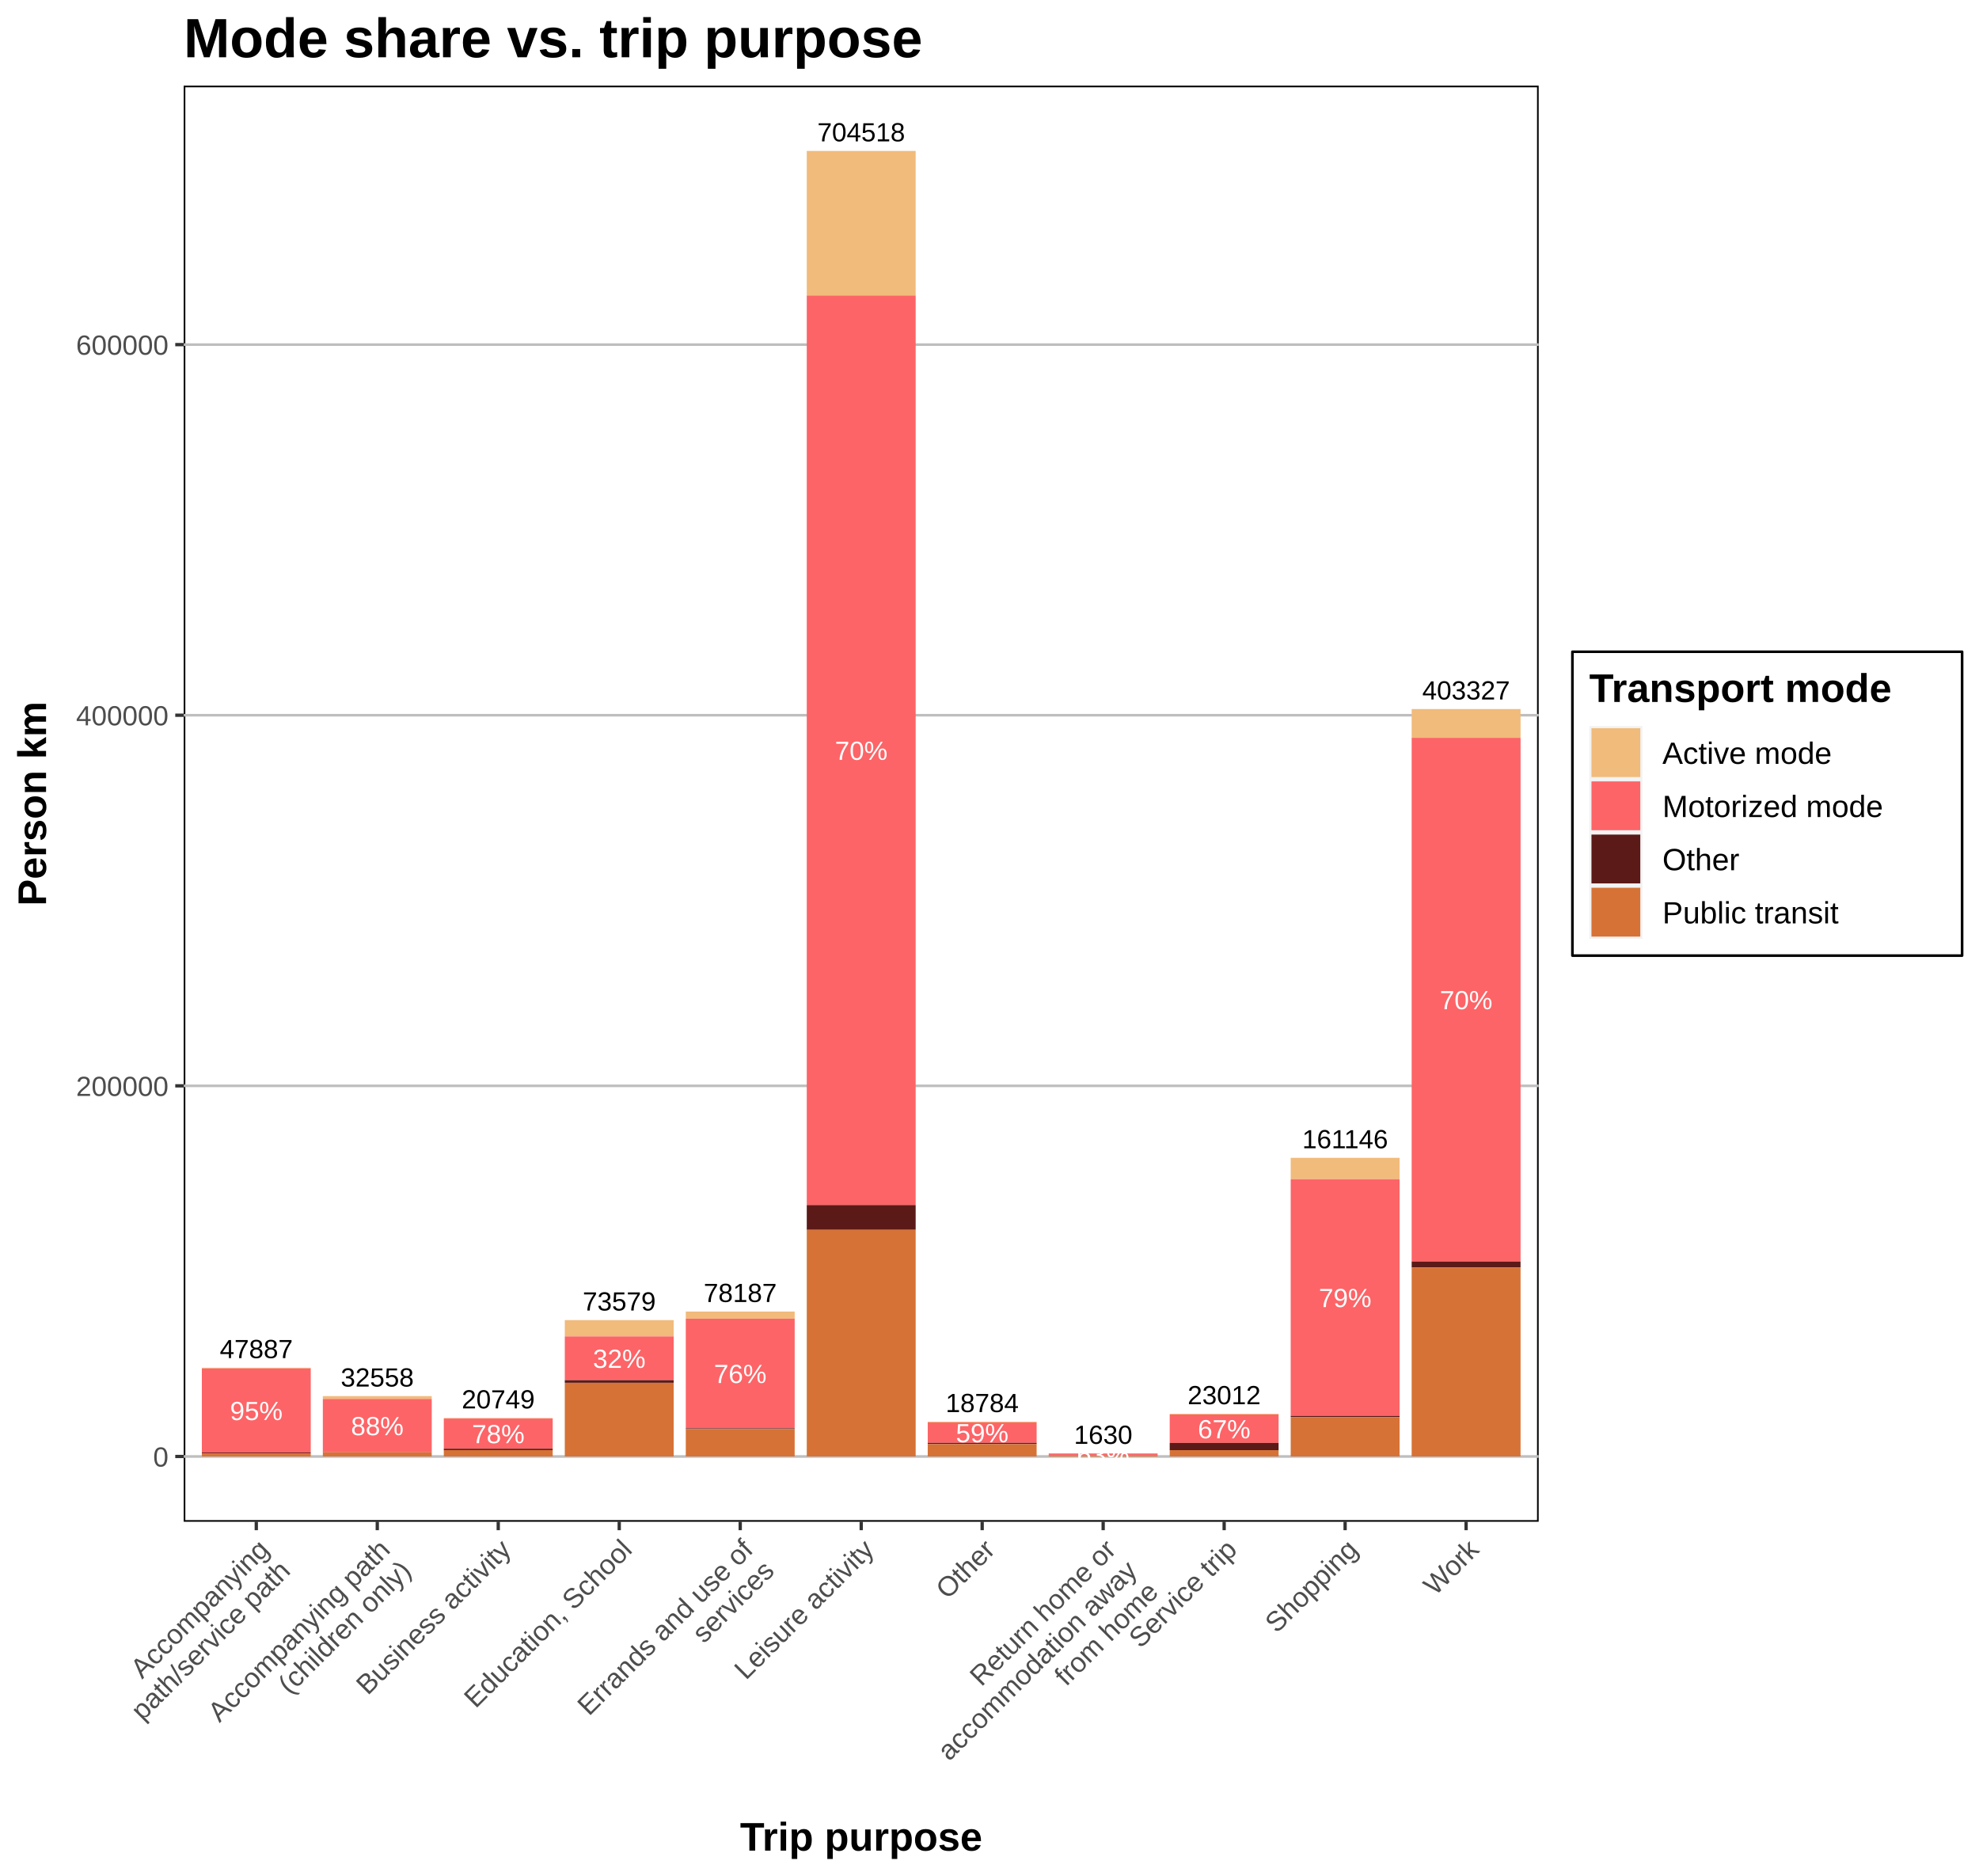
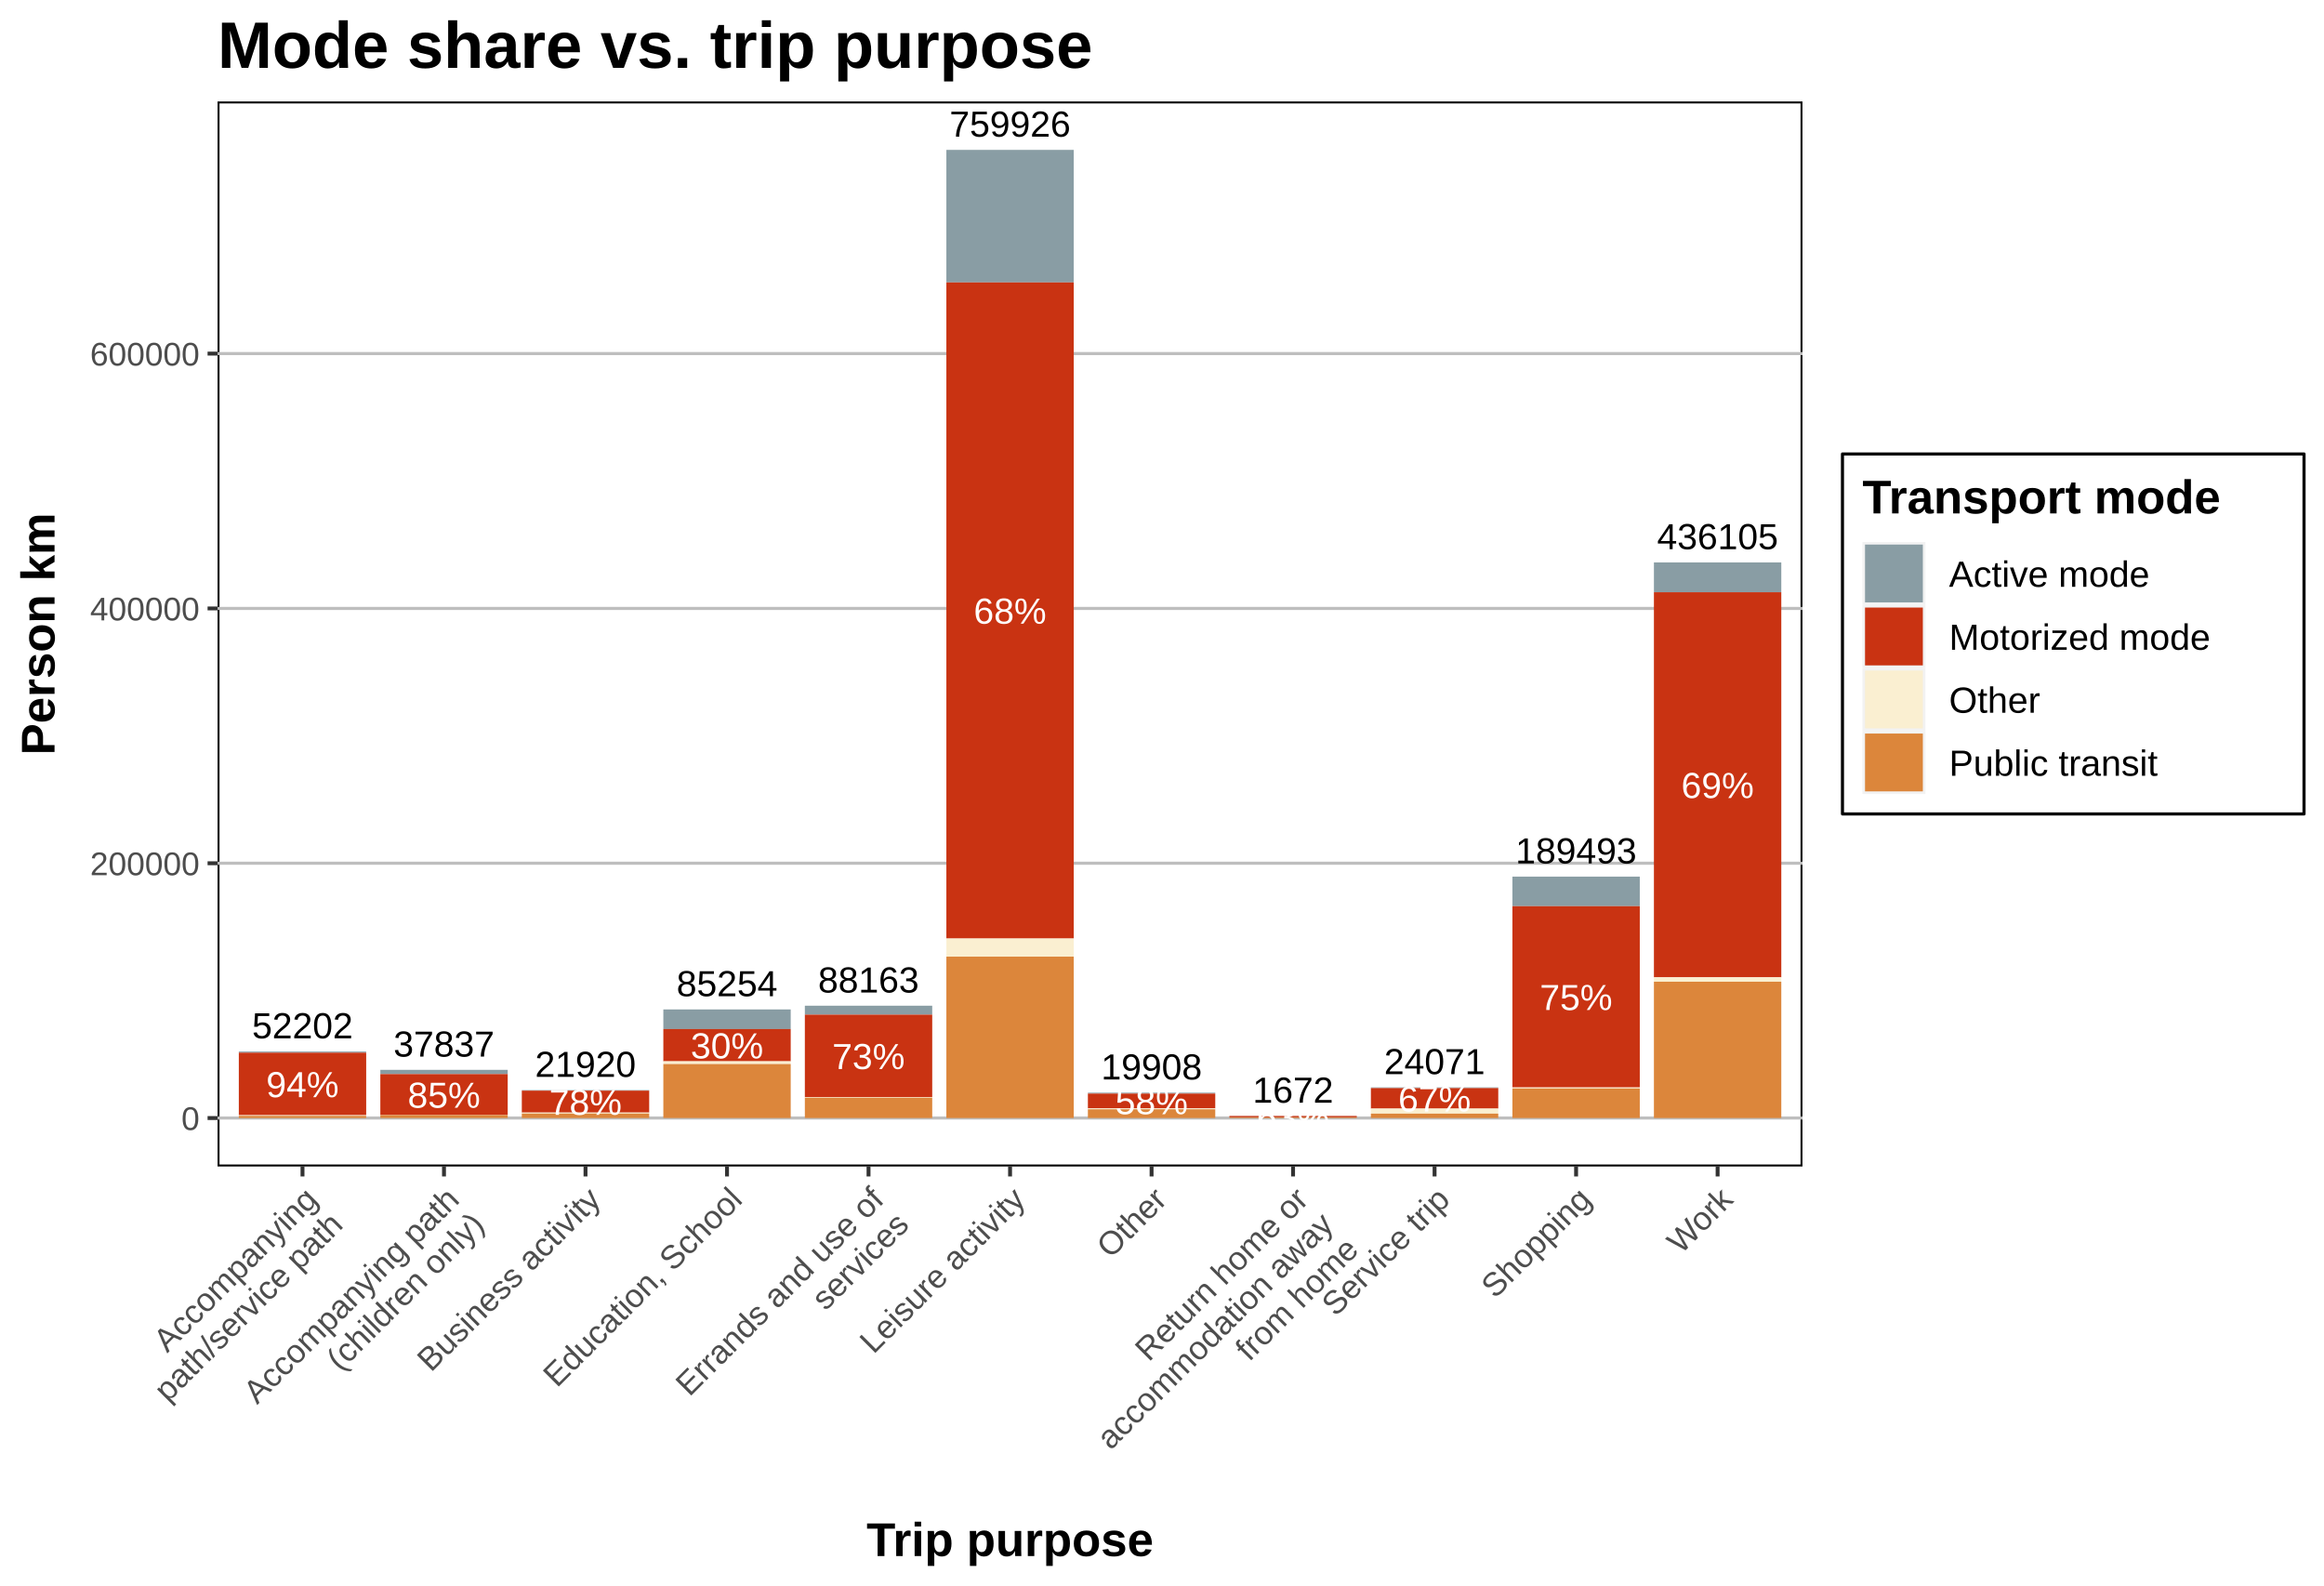
- <svg xmlns="http://www.w3.org/2000/svg" class="svglite" width="642.98pt" height="609.49pt" viewBox="0 0 642.98 609.49">
+ <svg xmlns="http://www.w3.org/2000/svg" class="svglite" width="637.50pt" height="435.00pt" viewBox="0 0 637.50 435.00">
  <defs>
    <style type="text/css">
    .svglite line, .svglite polyline, .svglite polygon, .svglite path, .svglite rect, .svglite circle {
      fill: none;
      stroke: #000000;
      stroke-linecap: round;
      stroke-linejoin: round;
      stroke-miterlimit: 10.00;
    }
    .svglite text {
      white-space: pre;
    }
  </style>
  </defs>
  <rect width="100%" height="100%" style="stroke: none; fill: #FFFFFF;" />
  <defs>
-     <clipPath id="cpMC4wMHw2NDIuOTh8MC4wMHw2MDkuNDk=">
-       <rect x="0.00" y="0.00" width="642.98" height="609.49" />
+     <clipPath id="cpMC4wMHw2MzcuNTB8MC4wMHw0MzUuMDA=">
+       <rect x="0.00" y="0.00" width="637.50" height="435.00" />
    </clipPath>
  </defs>
-   <g clip-path="url(#cpMC4wMHw2NDIuOTh8MC4wMHw2MDkuNDk=)">
-     <rect x="0.00" y="0.00" width="642.98" height="609.49" style="stroke-width: 1.07; stroke: #FFFFFF; fill: #FFFFFF;" />
+   <g clip-path="url(#cpMC4wMHw2MzcuNTB8MC4wMHw0MzUuMDA=)">
+     <rect x="0.00" y="0" width="637.50" height="435.00" style="stroke-width: 1.07; stroke: #FFFFFF; fill: #FFFFFF;" />
  </g>
  <defs>
-     <clipPath id="cpNTkuNjh8NDk5LjkzfDI3LjgzfDQ5NC40NA==">
-       <rect x="59.68" y="27.83" width="440.24" height="466.61" />
+     <clipPath id="cpNTkuNjh8NDk0LjQ1fDI3LjgzfDMxOS45NQ==">
+       <rect x="59.68" y="27.83" width="434.76" height="292.12" />
    </clipPath>
  </defs>
-   <g clip-path="url(#cpNTkuNjh8NDk5LjkzfDI3LjgzfDQ5NC40NA==)">
-     <rect x="59.68" y="27.83" width="440.24" height="466.61" style="stroke-width: 1.07; fill: #FFFFFF;" />
-     <polyline points="59.68,473.23 499.93,473.23 " style="stroke-width: 0.85; stroke: #BEBEBE; stroke-linecap: butt;" />
-     <polyline points="59.68,352.81 499.93,352.81 " style="stroke-width: 0.85; stroke: #BEBEBE; stroke-linecap: butt;" />
-     <polyline points="59.68,232.39 499.93,232.39 " style="stroke-width: 0.85; stroke: #BEBEBE; stroke-linecap: butt;" />
-     <polyline points="59.68,111.97 499.93,111.97 " style="stroke-width: 0.85; stroke: #BEBEBE; stroke-linecap: butt;" />
-     <rect x="104.89" y="453.62" width="35.38" height="0.92" style="stroke-width: 1.07; stroke: none; stroke-linecap: butt; stroke-linejoin: miter; fill: #F1BB7B;" />
-     <rect x="104.89" y="454.54" width="35.38" height="17.34" style="stroke-width: 1.07; stroke: none; stroke-linecap: butt; stroke-linejoin: miter; fill: #FD6467;" />
-     <rect x="104.89" y="471.89" width="35.38" height="0.024" style="stroke-width: 1.07; stroke: none; stroke-linecap: butt; stroke-linejoin: miter; fill: #5B1A18;" />
-     <rect x="104.89" y="471.91" width="35.38" height="1.32" style="stroke-width: 1.07; stroke: none; stroke-linecap: butt; stroke-linejoin: miter; fill: #D67236;" />
-     <rect x="65.58" y="444.39" width="35.38" height="0.25" style="stroke-width: 1.07; stroke: none; stroke-linecap: butt; stroke-linejoin: miter; fill: #F1BB7B;" />
-     <rect x="65.58" y="444.64" width="35.38" height="27.32" style="stroke-width: 1.07; stroke: none; stroke-linecap: butt; stroke-linejoin: miter; fill: #FD6467;" />
-     <rect x="65.58" y="471.96" width="35.38" height="0.30" style="stroke-width: 1.07; stroke: none; stroke-linecap: butt; stroke-linejoin: miter; fill: #5B1A18;" />
-     <rect x="65.58" y="472.26" width="35.38" height="0.97" style="stroke-width: 1.07; stroke: none; stroke-linecap: butt; stroke-linejoin: miter; fill: #D67236;" />
-     <rect x="144.19" y="460.73" width="35.38" height="0.17" style="stroke-width: 1.07; stroke: none; stroke-linecap: butt; stroke-linejoin: miter; fill: #F1BB7B;" />
-     <rect x="144.19" y="460.91" width="35.38" height="9.80" style="stroke-width: 1.07; stroke: none; stroke-linecap: butt; stroke-linejoin: miter; fill: #FD6467;" />
-     <rect x="144.19" y="470.71" width="35.38" height="0.46" style="stroke-width: 1.07; stroke: none; stroke-linecap: butt; stroke-linejoin: miter; fill: #5B1A18;" />
-     <rect x="144.19" y="471.17" width="35.38" height="2.06" style="stroke-width: 1.07; stroke: none; stroke-linecap: butt; stroke-linejoin: miter; fill: #D67236;" />
-     <rect x="183.50" y="428.93" width="35.38" height="5.31" style="stroke-width: 1.07; stroke: none; stroke-linecap: butt; stroke-linejoin: miter; fill: #F1BB7B;" />
-     <rect x="183.50" y="434.23" width="35.38" height="14.21" style="stroke-width: 1.07; stroke: none; stroke-linecap: butt; stroke-linejoin: miter; fill: #FD6467;" />
-     <rect x="183.50" y="448.44" width="35.38" height="0.85" style="stroke-width: 1.07; stroke: none; stroke-linecap: butt; stroke-linejoin: miter; fill: #5B1A18;" />
-     <rect x="183.50" y="449.30" width="35.38" height="23.93" style="stroke-width: 1.07; stroke: none; stroke-linecap: butt; stroke-linejoin: miter; fill: #D67236;" />
-     <rect x="222.81" y="426.15" width="35.38" height="2.31" style="stroke-width: 1.07; stroke: none; stroke-linecap: butt; stroke-linejoin: miter; fill: #F1BB7B;" />
-     <rect x="222.81" y="428.46" width="35.38" height="35.60" style="stroke-width: 1.07; stroke: none; stroke-linecap: butt; stroke-linejoin: miter; fill: #FD6467;" />
-     <rect x="222.81" y="464.07" width="35.38" height="0.24" style="stroke-width: 1.07; stroke: none; stroke-linecap: butt; stroke-linejoin: miter; fill: #5B1A18;" />
-     <rect x="222.81" y="464.30" width="35.38" height="8.93" style="stroke-width: 1.07; stroke: none; stroke-linecap: butt; stroke-linejoin: miter; fill: #D67236;" />
-     <rect x="262.12" y="49.04" width="35.38" height="46.99" style="stroke-width: 1.07; stroke: none; stroke-linecap: butt; stroke-linejoin: miter; fill: #F1BB7B;" />
-     <rect x="262.12" y="96.02" width="35.38" height="295.52" style="stroke-width: 1.07; stroke: none; stroke-linecap: butt; stroke-linejoin: miter; fill: #FD6467;" />
-     <rect x="262.12" y="391.54" width="35.38" height="8.06" style="stroke-width: 1.07; stroke: none; stroke-linecap: butt; stroke-linejoin: miter; fill: #5B1A18;" />
-     <rect x="262.12" y="399.60" width="35.38" height="73.63" style="stroke-width: 1.07; stroke: none; stroke-linecap: butt; stroke-linejoin: miter; fill: #D67236;" />
-     <rect x="301.42" y="461.92" width="35.38" height="0.27" style="stroke-width: 1.07; stroke: none; stroke-linecap: butt; stroke-linejoin: miter; fill: #F1BB7B;" />
-     <rect x="301.42" y="462.19" width="35.38" height="6.62" style="stroke-width: 1.07; stroke: none; stroke-linecap: butt; stroke-linejoin: miter; fill: #FD6467;" />
-     <rect x="301.42" y="468.81" width="35.38" height="0.40" style="stroke-width: 1.07; stroke: none; stroke-linecap: butt; stroke-linejoin: miter; fill: #5B1A18;" />
-     <rect x="301.42" y="469.21" width="35.38" height="4.02" style="stroke-width: 1.07; stroke: none; stroke-linecap: butt; stroke-linejoin: miter; fill: #D67236;" />
-     <rect x="340.73" y="472.25" width="35.38" height="0.018" style="stroke-width: 1.07; stroke: none; stroke-linecap: butt; stroke-linejoin: miter; fill: #F1BB7B;" />
-     <rect x="340.73" y="472.26" width="35.38" height="0.62" style="stroke-width: 1.07; stroke: none; stroke-linecap: butt; stroke-linejoin: miter; fill: #FD6467;" />
-     <rect x="340.73" y="472.88" width="35.38" height="0.35" style="stroke-width: 1.07; stroke: none; stroke-linecap: butt; stroke-linejoin: miter; fill: #D67236;" />
-     <rect x="380.04" y="459.37" width="35.38" height="0.23" style="stroke-width: 1.07; stroke: none; stroke-linecap: butt; stroke-linejoin: miter; fill: #F1BB7B;" />
-     <rect x="380.04" y="459.60" width="35.38" height="9.23" style="stroke-width: 1.07; stroke: none; stroke-linecap: butt; stroke-linejoin: miter; fill: #FD6467;" />
-     <rect x="380.04" y="468.83" width="35.38" height="2.35" style="stroke-width: 1.07; stroke: none; stroke-linecap: butt; stroke-linejoin: miter; fill: #5B1A18;" />
-     <rect x="380.04" y="471.18" width="35.38" height="2.05" style="stroke-width: 1.07; stroke: none; stroke-linecap: butt; stroke-linejoin: miter; fill: #D67236;" />
-     <rect x="419.35" y="376.20" width="35.38" height="6.94" style="stroke-width: 1.07; stroke: none; stroke-linecap: butt; stroke-linejoin: miter; fill: #F1BB7B;" />
-     <rect x="419.35" y="383.14" width="35.38" height="76.89" style="stroke-width: 1.07; stroke: none; stroke-linecap: butt; stroke-linejoin: miter; fill: #FD6467;" />
-     <rect x="419.35" y="460.03" width="35.38" height="0.39" style="stroke-width: 1.07; stroke: none; stroke-linecap: butt; stroke-linejoin: miter; fill: #5B1A18;" />
-     <rect x="419.35" y="460.42" width="35.38" height="12.81" style="stroke-width: 1.07; stroke: none; stroke-linecap: butt; stroke-linejoin: miter; fill: #D67236;" />
-     <rect x="458.65" y="230.38" width="35.38" height="9.35" style="stroke-width: 1.07; stroke: none; stroke-linecap: butt; stroke-linejoin: miter; fill: #F1BB7B;" />
-     <rect x="458.65" y="239.73" width="35.38" height="170.15" style="stroke-width: 1.07; stroke: none; stroke-linecap: butt; stroke-linejoin: miter; fill: #FD6467;" />
-     <rect x="458.65" y="409.88" width="35.38" height="1.96" style="stroke-width: 1.07; stroke: none; stroke-linecap: butt; stroke-linejoin: miter; fill: #5B1A18;" />
-     <rect x="458.65" y="411.84" width="35.38" height="61.39" style="stroke-width: 1.07; stroke: none; stroke-linecap: butt; stroke-linejoin: miter; fill: #D67236;" />
-     <text x="122.58" y="450.51" text-anchor="middle" style="font-size: 8.54px; font-family: &quot;Arimo&quot;;" textLength="27.14px" lengthAdjust="spacingAndGlyphs">32558</text>
-     <text x="83.27" y="441.28" text-anchor="middle" style="font-size: 8.54px; font-family: &quot;Arimo&quot;;" textLength="27.14px" lengthAdjust="spacingAndGlyphs">47887</text>
-     <text x="161.88" y="457.62" text-anchor="middle" style="font-size: 8.54px; font-family: &quot;Arimo&quot;;" textLength="27.14px" lengthAdjust="spacingAndGlyphs">20749</text>
-     <text x="201.19" y="425.81" text-anchor="middle" style="font-size: 8.54px; font-family: &quot;Arimo&quot;;" textLength="27.14px" lengthAdjust="spacingAndGlyphs">73579</text>
-     <text x="240.50" y="423.04" text-anchor="middle" style="font-size: 8.54px; font-family: &quot;Arimo&quot;;" textLength="27.14px" lengthAdjust="spacingAndGlyphs">78187</text>
-     <text x="279.81" y="45.93" text-anchor="middle" style="font-size: 8.54px; font-family: &quot;Arimo&quot;;" textLength="32.57px" lengthAdjust="spacingAndGlyphs">704518</text>
-     <text x="319.11" y="458.81" text-anchor="middle" style="font-size: 8.54px; font-family: &quot;Arimo&quot;;" textLength="27.14px" lengthAdjust="spacingAndGlyphs">18784</text>
-     <text x="358.42" y="469.14" text-anchor="middle" style="font-size: 8.54px; font-family: &quot;Arimo&quot;;" textLength="21.72px" lengthAdjust="spacingAndGlyphs">1630</text>
-     <text x="397.73" y="456.26" text-anchor="middle" style="font-size: 8.54px; font-family: &quot;Arimo&quot;;" textLength="27.14px" lengthAdjust="spacingAndGlyphs">23012</text>
-     <text x="437.03" y="373.09" text-anchor="middle" style="font-size: 8.54px; font-family: &quot;Arimo&quot;;" textLength="32.57px" lengthAdjust="spacingAndGlyphs">161146</text>
-     <text x="476.34" y="227.27" text-anchor="middle" style="font-size: 8.54px; font-family: &quot;Arimo&quot;;" textLength="32.57px" lengthAdjust="spacingAndGlyphs">403327</text>
-     <text x="122.58" y="466.32" text-anchor="middle" style="font-size: 8.54px;fill: #FFFFFF; font-family: &quot;Arimo&quot;;" textLength="18.96px" lengthAdjust="spacingAndGlyphs">88%</text>
-     <text x="83.27" y="461.41" text-anchor="middle" style="font-size: 8.54px;fill: #FFFFFF; font-family: &quot;Arimo&quot;;" textLength="18.96px" lengthAdjust="spacingAndGlyphs">95%</text>
-     <text x="161.88" y="468.92" text-anchor="middle" style="font-size: 8.54px;fill: #FFFFFF; font-family: &quot;Arimo&quot;;" textLength="18.96px" lengthAdjust="spacingAndGlyphs">78%</text>
-     <text x="201.19" y="444.45" text-anchor="middle" style="font-size: 8.54px;fill: #FFFFFF; font-family: &quot;Arimo&quot;;" textLength="18.96px" lengthAdjust="spacingAndGlyphs">32%</text>
-     <text x="240.50" y="449.37" text-anchor="middle" style="font-size: 8.54px;fill: #FFFFFF; font-family: &quot;Arimo&quot;;" textLength="18.96px" lengthAdjust="spacingAndGlyphs">76%</text>
-     <text x="279.81" y="246.89" text-anchor="middle" style="font-size: 8.54px;fill: #FFFFFF; font-family: &quot;Arimo&quot;;" textLength="18.96px" lengthAdjust="spacingAndGlyphs">70%</text>
-     <text x="319.11" y="468.61" text-anchor="middle" style="font-size: 8.54px;fill: #FFFFFF; font-family: &quot;Arimo&quot;;" textLength="18.96px" lengthAdjust="spacingAndGlyphs">59%</text>
-     <text x="358.42" y="475.68" text-anchor="middle" style="font-size: 8.54px;fill: #FFFFFF; font-family: &quot;Arimo&quot;;" textLength="18.96px" lengthAdjust="spacingAndGlyphs">63%</text>
-     <text x="397.73" y="467.33" text-anchor="middle" style="font-size: 8.54px;fill: #FFFFFF; font-family: &quot;Arimo&quot;;" textLength="18.96px" lengthAdjust="spacingAndGlyphs">67%</text>
-     <text x="437.03" y="424.69" text-anchor="middle" style="font-size: 8.54px;fill: #FFFFFF; font-family: &quot;Arimo&quot;;" textLength="18.96px" lengthAdjust="spacingAndGlyphs">79%</text>
-     <text x="476.34" y="327.92" text-anchor="middle" style="font-size: 8.54px;fill: #FFFFFF; font-family: &quot;Arimo&quot;;" textLength="18.96px" lengthAdjust="spacingAndGlyphs">70%</text>
+   <g clip-path="url(#cpNTkuNjh8NDk0LjQ1fDI3LjgzfDMxOS45NQ==)">
+     <rect x="59.68" y="27.83" width="434.76" height="292.12" style="stroke-width: 1.07; fill: #FFFFFF;" />
+     <polyline points="59.68,306.67 494.45,306.67 " style="stroke-width: 0.85; stroke: #BEBEBE; stroke-linecap: butt;" />
+     <polyline points="59.68,236.78 494.45,236.78 " style="stroke-width: 0.85; stroke: #BEBEBE; stroke-linecap: butt;" />
+     <polyline points="59.68,166.89 494.45,166.89 " style="stroke-width: 0.85; stroke: #BEBEBE; stroke-linecap: butt;" />
+     <polyline points="59.68,96.99 494.45,96.99 " style="stroke-width: 0.85; stroke: #BEBEBE; stroke-linecap: butt;" />
+     <rect x="104.33" y="293.45" width="34.94" height="1.17" style="stroke-width: 1.07; stroke: none; stroke-linecap: butt; stroke-linejoin: miter; fill: #899DA4;" />
+     <rect x="104.33" y="294.62" width="34.94" height="11.21" style="stroke-width: 1.07; stroke: none; stroke-linecap: butt; stroke-linejoin: miter; fill: #C93312;" />
+     <rect x="104.33" y="305.83" width="34.94" height="0.023" style="stroke-width: 1.07; stroke: none; stroke-linecap: butt; stroke-linejoin: miter; fill: #FAEFD1;" />
+     <rect x="104.33" y="305.85" width="34.94" height="0.82" style="stroke-width: 1.07; stroke: none; stroke-linecap: butt; stroke-linejoin: miter; fill: #DC863B;" />
+     <rect x="65.51" y="288.43" width="34.94" height="0.32" style="stroke-width: 1.07; stroke: none; stroke-linecap: butt; stroke-linejoin: miter; fill: #899DA4;" />
+     <rect x="65.51" y="288.75" width="34.94" height="17.15" style="stroke-width: 1.07; stroke: none; stroke-linecap: butt; stroke-linejoin: miter; fill: #C93312;" />
+     <rect x="65.51" y="305.90" width="34.94" height="0.18" style="stroke-width: 1.07; stroke: none; stroke-linecap: butt; stroke-linejoin: miter; fill: #FAEFD1;" />
+     <rect x="65.51" y="306.08" width="34.94" height="0.59" style="stroke-width: 1.07; stroke: none; stroke-linecap: butt; stroke-linejoin: miter; fill: #DC863B;" />
+     <rect x="143.14" y="299.01" width="34.94" height="0.15" style="stroke-width: 1.07; stroke: none; stroke-linecap: butt; stroke-linejoin: miter; fill: #899DA4;" />
+     <rect x="143.14" y="299.16" width="34.94" height="6.01" style="stroke-width: 1.07; stroke: none; stroke-linecap: butt; stroke-linejoin: miter; fill: #C93312;" />
+     <rect x="143.14" y="305.17" width="34.94" height="0.27" style="stroke-width: 1.07; stroke: none; stroke-linecap: butt; stroke-linejoin: miter; fill: #FAEFD1;" />
+     <rect x="143.14" y="305.44" width="34.94" height="1.23" style="stroke-width: 1.07; stroke: none; stroke-linecap: butt; stroke-linejoin: miter; fill: #DC863B;" />
+     <rect x="181.96" y="276.88" width="34.94" height="5.39" style="stroke-width: 1.07; stroke: none; stroke-linecap: butt; stroke-linejoin: miter; fill: #899DA4;" />
+     <rect x="181.96" y="282.26" width="34.94" height="8.85" style="stroke-width: 1.07; stroke: none; stroke-linecap: butt; stroke-linejoin: miter; fill: #C93312;" />
+     <rect x="181.96" y="291.11" width="34.94" height="0.75" style="stroke-width: 1.07; stroke: none; stroke-linecap: butt; stroke-linejoin: miter; fill: #FAEFD1;" />
+     <rect x="181.96" y="291.86" width="34.94" height="14.81" style="stroke-width: 1.07; stroke: none; stroke-linecap: butt; stroke-linejoin: miter; fill: #DC863B;" />
+     <rect x="220.78" y="275.86" width="34.94" height="2.45" style="stroke-width: 1.07; stroke: none; stroke-linecap: butt; stroke-linejoin: miter; fill: #899DA4;" />
+     <rect x="220.78" y="278.31" width="34.94" height="22.61" style="stroke-width: 1.07; stroke: none; stroke-linecap: butt; stroke-linejoin: miter; fill: #C93312;" />
+     <rect x="220.78" y="300.92" width="34.94" height="0.17" style="stroke-width: 1.07; stroke: none; stroke-linecap: butt; stroke-linejoin: miter; fill: #FAEFD1;" />
+     <rect x="220.78" y="301.09" width="34.94" height="5.58" style="stroke-width: 1.07; stroke: none; stroke-linecap: butt; stroke-linejoin: miter; fill: #DC863B;" />
+     <rect x="259.60" y="41.11" width="34.94" height="36.36" style="stroke-width: 1.07; stroke: none; stroke-linecap: butt; stroke-linejoin: miter; fill: #899DA4;" />
+     <rect x="259.60" y="77.47" width="34.94" height="179.96" style="stroke-width: 1.07; stroke: none; stroke-linecap: butt; stroke-linejoin: miter; fill: #C93312;" />
+     <rect x="259.60" y="257.43" width="34.94" height="4.97" style="stroke-width: 1.07; stroke: none; stroke-linecap: butt; stroke-linejoin: miter; fill: #FAEFD1;" />
+     <rect x="259.60" y="262.40" width="34.94" height="44.27" style="stroke-width: 1.07; stroke: none; stroke-linecap: butt; stroke-linejoin: miter; fill: #DC863B;" />
+     <rect x="298.42" y="299.71" width="34.94" height="0.25" style="stroke-width: 1.07; stroke: none; stroke-linecap: butt; stroke-linejoin: miter; fill: #899DA4;" />
+     <rect x="298.42" y="299.97" width="34.94" height="4.06" style="stroke-width: 1.07; stroke: none; stroke-linecap: butt; stroke-linejoin: miter; fill: #C93312;" />
+     <rect x="298.42" y="304.03" width="34.94" height="0.24" style="stroke-width: 1.07; stroke: none; stroke-linecap: butt; stroke-linejoin: miter; fill: #FAEFD1;" />
+     <rect x="298.42" y="304.27" width="34.94" height="2.40" style="stroke-width: 1.07; stroke: none; stroke-linecap: butt; stroke-linejoin: miter; fill: #DC863B;" />
+     <rect x="337.24" y="306.09" width="34.94" height="0.013" style="stroke-width: 1.07; stroke: none; stroke-linecap: butt; stroke-linejoin: miter; fill: #899DA4;" />
+     <rect x="337.24" y="306.10" width="34.94" height="0.37" style="stroke-width: 1.07; stroke: none; stroke-linecap: butt; stroke-linejoin: miter; fill: #C93312;" />
+     <rect x="337.24" y="306.46" width="34.94" height="0.21" style="stroke-width: 1.07; stroke: none; stroke-linecap: butt; stroke-linejoin: miter; fill: #DC863B;" />
+     <rect x="376.05" y="298.26" width="34.94" height="0.20" style="stroke-width: 1.07; stroke: none; stroke-linecap: butt; stroke-linejoin: miter; fill: #899DA4;" />
+     <rect x="376.05" y="298.46" width="34.94" height="5.62" style="stroke-width: 1.07; stroke: none; stroke-linecap: butt; stroke-linejoin: miter; fill: #C93312;" />
+     <rect x="376.05" y="304.08" width="34.94" height="1.39" style="stroke-width: 1.07; stroke: none; stroke-linecap: butt; stroke-linejoin: miter; fill: #FAEFD1;" />
+     <rect x="376.05" y="305.46" width="34.94" height="1.21" style="stroke-width: 1.07; stroke: none; stroke-linecap: butt; stroke-linejoin: miter; fill: #DC863B;" />
+     <rect x="414.87" y="240.45" width="34.94" height="8.11" style="stroke-width: 1.07; stroke: none; stroke-linecap: butt; stroke-linejoin: miter; fill: #899DA4;" />
+     <rect x="414.87" y="248.56" width="34.94" height="49.72" style="stroke-width: 1.07; stroke: none; stroke-linecap: butt; stroke-linejoin: miter; fill: #C93312;" />
+     <rect x="414.87" y="298.28" width="34.94" height="0.29" style="stroke-width: 1.07; stroke: none; stroke-linecap: butt; stroke-linejoin: miter; fill: #FAEFD1;" />
+     <rect x="414.87" y="298.57" width="34.94" height="8.10" style="stroke-width: 1.07; stroke: none; stroke-linecap: butt; stroke-linejoin: miter; fill: #DC863B;" />
+     <rect x="453.69" y="154.27" width="34.94" height="8.18" style="stroke-width: 1.07; stroke: none; stroke-linecap: butt; stroke-linejoin: miter; fill: #899DA4;" />
+     <rect x="453.69" y="162.45" width="34.94" height="105.62" style="stroke-width: 1.07; stroke: none; stroke-linecap: butt; stroke-linejoin: miter; fill: #C93312;" />
+     <rect x="453.69" y="268.07" width="34.94" height="1.21" style="stroke-width: 1.07; stroke: none; stroke-linecap: butt; stroke-linejoin: miter; fill: #FAEFD1;" />
+     <rect x="453.69" y="269.28" width="34.94" height="37.39" style="stroke-width: 1.07; stroke: none; stroke-linecap: butt; stroke-linejoin: miter; fill: #DC863B;" />
+     <text x="121.79" y="289.82" text-anchor="middle" style="font-size: 9.96px; font-family: &quot;Arimo&quot;;" textLength="31.64px" lengthAdjust="spacingAndGlyphs">37837</text>
+     <text x="82.98" y="284.80" text-anchor="middle" style="font-size: 9.96px; font-family: &quot;Arimo&quot;;" textLength="31.64px" lengthAdjust="spacingAndGlyphs">52202</text>
+     <text x="160.61" y="295.38" text-anchor="middle" style="font-size: 9.96px; font-family: &quot;Arimo&quot;;" textLength="31.64px" lengthAdjust="spacingAndGlyphs">21920</text>
+     <text x="199.43" y="273.25" text-anchor="middle" style="font-size: 9.96px; font-family: &quot;Arimo&quot;;" textLength="31.64px" lengthAdjust="spacingAndGlyphs">85254</text>
+     <text x="238.25" y="272.24" text-anchor="middle" style="font-size: 9.96px; font-family: &quot;Arimo&quot;;" textLength="31.64px" lengthAdjust="spacingAndGlyphs">88163</text>
+     <text x="277.07" y="37.48" text-anchor="middle" style="font-size: 9.96px; font-family: &quot;Arimo&quot;;" textLength="37.97px" lengthAdjust="spacingAndGlyphs">759926</text>
+     <text x="315.89" y="296.09" text-anchor="middle" style="font-size: 9.96px; font-family: &quot;Arimo&quot;;" textLength="31.64px" lengthAdjust="spacingAndGlyphs">19908</text>
+     <text x="354.70" y="302.46" text-anchor="middle" style="font-size: 9.96px; font-family: &quot;Arimo&quot;;" textLength="25.32px" lengthAdjust="spacingAndGlyphs">1672</text>
+     <text x="393.52" y="294.63" text-anchor="middle" style="font-size: 9.96px; font-family: &quot;Arimo&quot;;" textLength="31.64px" lengthAdjust="spacingAndGlyphs">24071</text>
+     <text x="432.34" y="236.82" text-anchor="middle" style="font-size: 9.96px; font-family: &quot;Arimo&quot;;" textLength="37.97px" lengthAdjust="spacingAndGlyphs">189493</text>
+     <text x="471.16" y="150.64" text-anchor="middle" style="font-size: 9.96px; font-family: &quot;Arimo&quot;;" textLength="37.97px" lengthAdjust="spacingAndGlyphs">436105</text>
+     <text x="121.79" y="303.85" text-anchor="middle" style="font-size: 9.96px;fill: #FFFFFF; font-family: &quot;Arimo&quot;;" textLength="22.11px" lengthAdjust="spacingAndGlyphs">85%</text>
+     <text x="82.98" y="300.95" text-anchor="middle" style="font-size: 9.96px;fill: #FFFFFF; font-family: &quot;Arimo&quot;;" textLength="22.11px" lengthAdjust="spacingAndGlyphs">94%</text>
+     <text x="160.61" y="305.79" text-anchor="middle" style="font-size: 9.96px;fill: #FFFFFF; font-family: &quot;Arimo&quot;;" textLength="22.11px" lengthAdjust="spacingAndGlyphs">78%</text>
+     <text x="199.43" y="290.31" text-anchor="middle" style="font-size: 9.96px;fill: #FFFFFF; font-family: &quot;Arimo&quot;;" textLength="22.11px" lengthAdjust="spacingAndGlyphs">30%</text>
+     <text x="238.25" y="293.24" text-anchor="middle" style="font-size: 9.96px;fill: #FFFFFF; font-family: &quot;Arimo&quot;;" textLength="22.11px" lengthAdjust="spacingAndGlyphs">73%</text>
+     <text x="277.07" y="171.07" text-anchor="middle" style="font-size: 9.96px;fill: #FFFFFF; font-family: &quot;Arimo&quot;;" textLength="22.11px" lengthAdjust="spacingAndGlyphs">68%</text>
+     <text x="315.89" y="305.62" text-anchor="middle" style="font-size: 9.96px;fill: #FFFFFF; font-family: &quot;Arimo&quot;;" textLength="22.11px" lengthAdjust="spacingAndGlyphs">58%</text>
+     <text x="354.70" y="309.91" text-anchor="middle" style="font-size: 9.96px;fill: #FFFFFF; font-family: &quot;Arimo&quot;;" textLength="22.11px" lengthAdjust="spacingAndGlyphs">63%</text>
+     <text x="393.52" y="304.89" text-anchor="middle" style="font-size: 9.96px;fill: #FFFFFF; font-family: &quot;Arimo&quot;;" textLength="22.11px" lengthAdjust="spacingAndGlyphs">67%</text>
+     <text x="432.34" y="277.04" text-anchor="middle" style="font-size: 9.96px;fill: #FFFFFF; font-family: &quot;Arimo&quot;;" textLength="22.11px" lengthAdjust="spacingAndGlyphs">75%</text>
+     <text x="471.16" y="218.89" text-anchor="middle" style="font-size: 9.96px;fill: #FFFFFF; font-family: &quot;Arimo&quot;;" textLength="22.11px" lengthAdjust="spacingAndGlyphs">69%</text>
  </g>
-   <g clip-path="url(#cpMC4wMHw2NDIuOTh8MC4wMHw2MDkuNDk=)">
-     <text x="54.75" y="476.51" text-anchor="end" style="font-size: 9.00px;fill: #4D4D4D; font-family: &quot;Arimo&quot;;" textLength="5.72px" lengthAdjust="spacingAndGlyphs">0</text>
-     <text x="54.75" y="356.09" text-anchor="end" style="font-size: 9.00px;fill: #4D4D4D; font-family: &quot;Arimo&quot;;" textLength="34.34px" lengthAdjust="spacingAndGlyphs">200000</text>
-     <text x="54.75" y="235.67" text-anchor="end" style="font-size: 9.00px;fill: #4D4D4D; font-family: &quot;Arimo&quot;;" textLength="34.34px" lengthAdjust="spacingAndGlyphs">400000</text>
-     <text x="54.75" y="115.25" text-anchor="end" style="font-size: 9.00px;fill: #4D4D4D; font-family: &quot;Arimo&quot;;" textLength="34.34px" lengthAdjust="spacingAndGlyphs">600000</text>
-     <polyline points="56.94,473.23 59.68,473.23 " style="stroke-width: 1.07; stroke: #333333; stroke-linecap: butt;" />
-     <polyline points="56.94,352.81 59.68,352.81 " style="stroke-width: 1.07; stroke: #333333; stroke-linecap: butt;" />
-     <polyline points="56.94,232.39 59.68,232.39 " style="stroke-width: 1.07; stroke: #333333; stroke-linecap: butt;" />
-     <polyline points="56.94,111.97 59.68,111.97 " style="stroke-width: 1.07; stroke: #333333; stroke-linecap: butt;" />
-     <polyline points="83.27,497.18 83.27,494.44 " style="stroke-width: 1.07; stroke: #333333; stroke-linecap: butt;" />
-     <polyline points="122.58,497.18 122.58,494.44 " style="stroke-width: 1.07; stroke: #333333; stroke-linecap: butt;" />
-     <polyline points="161.88,497.18 161.88,494.44 " style="stroke-width: 1.07; stroke: #333333; stroke-linecap: butt;" />
-     <polyline points="201.19,497.18 201.19,494.44 " style="stroke-width: 1.07; stroke: #333333; stroke-linecap: butt;" />
-     <polyline points="240.50,497.18 240.50,494.44 " style="stroke-width: 1.07; stroke: #333333; stroke-linecap: butt;" />
-     <polyline points="279.81,497.18 279.81,494.44 " style="stroke-width: 1.07; stroke: #333333; stroke-linecap: butt;" />
-     <polyline points="319.11,497.18 319.11,494.44 " style="stroke-width: 1.07; stroke: #333333; stroke-linecap: butt;" />
-     <polyline points="358.42,497.18 358.42,494.44 " style="stroke-width: 1.07; stroke: #333333; stroke-linecap: butt;" />
-     <polyline points="397.73,497.18 397.73,494.44 " style="stroke-width: 1.07; stroke: #333333; stroke-linecap: butt;" />
-     <polyline points="437.03,497.18 437.03,494.44 " style="stroke-width: 1.07; stroke: #333333; stroke-linecap: butt;" />
-     <polyline points="476.34,497.18 476.34,494.44 " style="stroke-width: 1.07; stroke: #333333; stroke-linecap: butt;" />
-     <text transform="translate(87.91,504.01) rotate(-45)" text-anchor="end" style="font-size: 9.00px;fill: #4D4D4D; font-family: &quot;Arimo&quot;;" textLength="66.33px" lengthAdjust="spacingAndGlyphs">Accompanying</text>
-     <text transform="translate(94.78,510.88) rotate(-45)" text-anchor="end" style="font-size: 9.00px;fill: #4D4D4D; font-family: &quot;Arimo&quot;;" textLength="79.03px" lengthAdjust="spacingAndGlyphs">path/service path</text>
-     <text transform="translate(127.21,504.01) rotate(-45)" text-anchor="end" style="font-size: 9.00px;fill: #4D4D4D; font-family: &quot;Arimo&quot;;" textLength="89.65px" lengthAdjust="spacingAndGlyphs">Accompanying path</text>
-     <text transform="translate(134.09,510.88) rotate(-45)" text-anchor="end" style="font-size: 9.00px;fill: #4D4D4D; font-family: &quot;Arimo&quot;;" textLength="65.02px" lengthAdjust="spacingAndGlyphs">(children only)</text>
-     <text transform="translate(166.52,504.01) rotate(-45)" text-anchor="end" style="font-size: 9.00px;fill: #4D4D4D; font-family: &quot;Arimo&quot;;" textLength="75.71px" lengthAdjust="spacingAndGlyphs">Business activity</text>
-     <text transform="translate(205.83,504.01) rotate(-45)" text-anchor="end" style="font-size: 9.00px;fill: #4D4D4D; font-family: &quot;Arimo&quot;;" textLength="80.39px" lengthAdjust="spacingAndGlyphs">Education, School</text>
-     <text transform="translate(245.14,504.01) rotate(-45)" text-anchor="end" style="font-size: 9.00px;fill: #4D4D4D; font-family: &quot;Arimo&quot;;" textLength="84.65px" lengthAdjust="spacingAndGlyphs">Errands and use of</text>
-     <text transform="translate(252.01,510.88) rotate(-45)" text-anchor="end" style="font-size: 9.00px;fill: #4D4D4D; font-family: &quot;Arimo&quot;;" textLength="36.92px" lengthAdjust="spacingAndGlyphs">services</text>
-     <text transform="translate(284.44,504.01) rotate(-45)" text-anchor="end" style="font-size: 9.00px;fill: #4D4D4D; font-family: &quot;Arimo&quot;;" textLength="68.35px" lengthAdjust="spacingAndGlyphs">Leisure activity</text>
-     <text transform="translate(323.75,504.01) rotate(-45)" text-anchor="end" style="font-size: 9.00px;fill: #4D4D4D; font-family: &quot;Arimo&quot;;" textLength="25.55px" lengthAdjust="spacingAndGlyphs">Other</text>
-     <text transform="translate(363.06,504.01) rotate(-45)" text-anchor="end" style="font-size: 9.00px;fill: #4D4D4D; font-family: &quot;Arimo&quot;;" textLength="70.31px" lengthAdjust="spacingAndGlyphs">Return home or</text>
-     <text transform="translate(369.93,510.88) rotate(-45)" text-anchor="end" style="font-size: 9.00px;fill: #4D4D4D; font-family: &quot;Arimo&quot;;" textLength="99.00px" lengthAdjust="spacingAndGlyphs">accommodation away</text>
-     <text transform="translate(376.80,517.75) rotate(-45)" text-anchor="end" style="font-size: 9.00px;fill: #4D4D4D; font-family: &quot;Arimo&quot;;" textLength="49.33px" lengthAdjust="spacingAndGlyphs">from home</text>
-     <text transform="translate(402.36,504.01) rotate(-45)" text-anchor="end" style="font-size: 9.00px;fill: #4D4D4D; font-family: &quot;Arimo&quot;;" textLength="51.55px" lengthAdjust="spacingAndGlyphs">Service trip</text>
-     <text transform="translate(441.67,504.01) rotate(-45)" text-anchor="end" style="font-size: 9.00px;fill: #4D4D4D; font-family: &quot;Arimo&quot;;" textLength="42.25px" lengthAdjust="spacingAndGlyphs">Shopping</text>
-     <text transform="translate(480.98,504.01) rotate(-45)" text-anchor="end" style="font-size: 9.00px;fill: #4D4D4D; font-family: &quot;Arimo&quot;;" textLength="22.80px" lengthAdjust="spacingAndGlyphs">Work</text>
-     <text x="279.81" y="601.30" text-anchor="middle" style="font-size: 13.00px; font-weight: bold; font-family: &quot;Arimo&quot;;" textLength="91.94px" lengthAdjust="spacingAndGlyphs">Trip purpose</text>
-     <text transform="translate(14.96,261.13) rotate(-90)" text-anchor="middle" style="font-size: 13.00px; font-weight: bold; font-family: &quot;Arimo&quot;;" textLength="77.43px" lengthAdjust="spacingAndGlyphs">Person km</text>
-     <rect x="510.88" y="211.76" width="126.61" height="98.74" style="stroke-width: 0.85; fill: #FFFFFF;" />
-     <text x="516.36" y="228.08" style="font-size: 13.00px; font-weight: bold; font-family: &quot;Arimo&quot;;" textLength="115.65px" lengthAdjust="spacingAndGlyphs">Transport mode</text>
-     <rect x="516.36" y="235.91" width="17.28" height="17.28" style="stroke-width: 1.07; stroke: none; fill: #F2F2F2;" />
-     <rect x="517.07" y="236.61" width="15.86" height="15.86" style="stroke-width: 1.07; stroke: none; stroke-linecap: butt; stroke-linejoin: miter; fill: #F1BB7B;" />
-     <rect x="516.36" y="253.19" width="17.28" height="17.28" style="stroke-width: 1.07; stroke: none; fill: #F2F2F2;" />
-     <rect x="517.07" y="253.89" width="15.86" height="15.86" style="stroke-width: 1.07; stroke: none; stroke-linecap: butt; stroke-linejoin: miter; fill: #FD6467;" />
-     <rect x="516.36" y="270.47" width="17.28" height="17.28" style="stroke-width: 1.07; stroke: none; fill: #F2F2F2;" />
-     <rect x="517.07" y="271.17" width="15.86" height="15.86" style="stroke-width: 1.07; stroke: none; stroke-linecap: butt; stroke-linejoin: miter; fill: #5B1A18;" />
-     <rect x="516.36" y="287.75" width="17.28" height="17.28" style="stroke-width: 1.07; stroke: none; fill: #F2F2F2;" />
-     <rect x="517.07" y="288.45" width="15.86" height="15.86" style="stroke-width: 1.07; stroke: none; stroke-linecap: butt; stroke-linejoin: miter; fill: #D67236;" />
-     <text x="540.12" y="248.19" style="font-size: 10.00px; font-family: &quot;Arimo&quot;;" textLength="62.50px" lengthAdjust="spacingAndGlyphs">Active mode</text>
-     <text x="540.12" y="265.47" style="font-size: 10.00px; font-family: &quot;Arimo&quot;;" textLength="80.99px" lengthAdjust="spacingAndGlyphs">Motorized mode</text>
-     <text x="540.12" y="282.75" style="font-size: 10.00px; font-family: &quot;Arimo&quot;;" textLength="28.40px" lengthAdjust="spacingAndGlyphs">Other</text>
-     <text x="540.12" y="300.03" style="font-size: 10.00px; font-family: &quot;Arimo&quot;;" textLength="65.20px" lengthAdjust="spacingAndGlyphs">Public transit</text>
+   <g clip-path="url(#cpMC4wMHw2MzcuNTB8MC4wMHw0MzUuMDA=)">
+     <text x="54.75" y="309.95" text-anchor="end" style="font-size: 9.00px;fill: #4D4D4D; font-family: &quot;Arimo&quot;;" textLength="5.72px" lengthAdjust="spacingAndGlyphs">0</text>
+     <text x="54.75" y="240.06" text-anchor="end" style="font-size: 9.00px;fill: #4D4D4D; font-family: &quot;Arimo&quot;;" textLength="34.34px" lengthAdjust="spacingAndGlyphs">200000</text>
+     <text x="54.75" y="170.17" text-anchor="end" style="font-size: 9.00px;fill: #4D4D4D; font-family: &quot;Arimo&quot;;" textLength="34.34px" lengthAdjust="spacingAndGlyphs">400000</text>
+     <text x="54.75" y="100.27" text-anchor="end" style="font-size: 9.00px;fill: #4D4D4D; font-family: &quot;Arimo&quot;;" textLength="34.34px" lengthAdjust="spacingAndGlyphs">600000</text>
+     <polyline points="56.94,306.67 59.68,306.67 " style="stroke-width: 1.07; stroke: #333333; stroke-linecap: butt;" />
+     <polyline points="56.94,236.78 59.68,236.78 " style="stroke-width: 1.07; stroke: #333333; stroke-linecap: butt;" />
+     <polyline points="56.94,166.89 59.68,166.89 " style="stroke-width: 1.07; stroke: #333333; stroke-linecap: butt;" />
+     <polyline points="56.94,96.99 59.68,96.99 " style="stroke-width: 1.07; stroke: #333333; stroke-linecap: butt;" />
+     <polyline points="82.98,322.69 82.98,319.95 " style="stroke-width: 1.07; stroke: #333333; stroke-linecap: butt;" />
+     <polyline points="121.79,322.69 121.79,319.95 " style="stroke-width: 1.07; stroke: #333333; stroke-linecap: butt;" />
+     <polyline points="160.61,322.69 160.61,319.95 " style="stroke-width: 1.07; stroke: #333333; stroke-linecap: butt;" />
+     <polyline points="199.43,322.69 199.43,319.95 " style="stroke-width: 1.07; stroke: #333333; stroke-linecap: butt;" />
+     <polyline points="238.25,322.69 238.25,319.95 " style="stroke-width: 1.07; stroke: #333333; stroke-linecap: butt;" />
+     <polyline points="277.07,322.69 277.07,319.95 " style="stroke-width: 1.07; stroke: #333333; stroke-linecap: butt;" />
+     <polyline points="315.89,322.69 315.89,319.95 " style="stroke-width: 1.07; stroke: #333333; stroke-linecap: butt;" />
+     <polyline points="354.70,322.69 354.70,319.95 " style="stroke-width: 1.07; stroke: #333333; stroke-linecap: butt;" />
+     <polyline points="393.52,322.69 393.52,319.95 " style="stroke-width: 1.07; stroke: #333333; stroke-linecap: butt;" />
+     <polyline points="432.34,322.69 432.34,319.95 " style="stroke-width: 1.07; stroke: #333333; stroke-linecap: butt;" />
+     <polyline points="471.16,322.69 471.16,319.95 " style="stroke-width: 1.07; stroke: #333333; stroke-linecap: butt;" />
+     <text transform="translate(87.61,329.52) rotate(-45)" text-anchor="end" style="font-size: 9.00px;fill: #4D4D4D; font-family: &quot;Arimo&quot;;" textLength="66.33px" lengthAdjust="spacingAndGlyphs">Accompanying</text>
+     <text transform="translate(94.49,336.39) rotate(-45)" text-anchor="end" style="font-size: 9.00px;fill: #4D4D4D; font-family: &quot;Arimo&quot;;" textLength="79.03px" lengthAdjust="spacingAndGlyphs">path/service path</text>
+     <text transform="translate(126.43,329.52) rotate(-45)" text-anchor="end" style="font-size: 9.00px;fill: #4D4D4D; font-family: &quot;Arimo&quot;;" textLength="89.65px" lengthAdjust="spacingAndGlyphs">Accompanying path</text>
+     <text transform="translate(133.30,336.39) rotate(-45)" text-anchor="end" style="font-size: 9.00px;fill: #4D4D4D; font-family: &quot;Arimo&quot;;" textLength="65.02px" lengthAdjust="spacingAndGlyphs">(children only)</text>
+     <text transform="translate(165.25,329.52) rotate(-45)" text-anchor="end" style="font-size: 9.00px;fill: #4D4D4D; font-family: &quot;Arimo&quot;;" textLength="75.71px" lengthAdjust="spacingAndGlyphs">Business activity</text>
+     <text transform="translate(204.07,329.52) rotate(-45)" text-anchor="end" style="font-size: 9.00px;fill: #4D4D4D; font-family: &quot;Arimo&quot;;" textLength="80.39px" lengthAdjust="spacingAndGlyphs">Education, School</text>
+     <text transform="translate(242.89,329.52) rotate(-45)" text-anchor="end" style="font-size: 9.00px;fill: #4D4D4D; font-family: &quot;Arimo&quot;;" textLength="84.65px" lengthAdjust="spacingAndGlyphs">Errands and use of</text>
+     <text transform="translate(249.76,336.39) rotate(-45)" text-anchor="end" style="font-size: 9.00px;fill: #4D4D4D; font-family: &quot;Arimo&quot;;" textLength="36.92px" lengthAdjust="spacingAndGlyphs">services</text>
+     <text transform="translate(281.70,329.52) rotate(-45)" text-anchor="end" style="font-size: 9.00px;fill: #4D4D4D; font-family: &quot;Arimo&quot;;" textLength="68.35px" lengthAdjust="spacingAndGlyphs">Leisure activity</text>
+     <text transform="translate(320.52,329.52) rotate(-45)" text-anchor="end" style="font-size: 9.00px;fill: #4D4D4D; font-family: &quot;Arimo&quot;;" textLength="25.55px" lengthAdjust="spacingAndGlyphs">Other</text>
+     <text transform="translate(359.34,329.52) rotate(-45)" text-anchor="end" style="font-size: 9.00px;fill: #4D4D4D; font-family: &quot;Arimo&quot;;" textLength="70.31px" lengthAdjust="spacingAndGlyphs">Return home or</text>
+     <text transform="translate(366.21,336.39) rotate(-45)" text-anchor="end" style="font-size: 9.00px;fill: #4D4D4D; font-family: &quot;Arimo&quot;;" textLength="99.00px" lengthAdjust="spacingAndGlyphs">accommodation away</text>
+     <text transform="translate(373.09,343.26) rotate(-45)" text-anchor="end" style="font-size: 9.00px;fill: #4D4D4D; font-family: &quot;Arimo&quot;;" textLength="49.33px" lengthAdjust="spacingAndGlyphs">from home</text>
+     <text transform="translate(398.16,329.52) rotate(-45)" text-anchor="end" style="font-size: 9.00px;fill: #4D4D4D; font-family: &quot;Arimo&quot;;" textLength="51.55px" lengthAdjust="spacingAndGlyphs">Service trip</text>
+     <text transform="translate(436.98,329.52) rotate(-45)" text-anchor="end" style="font-size: 9.00px;fill: #4D4D4D; font-family: &quot;Arimo&quot;;" textLength="42.25px" lengthAdjust="spacingAndGlyphs">Shopping</text>
+     <text transform="translate(475.80,329.52) rotate(-45)" text-anchor="end" style="font-size: 9.00px;fill: #4D4D4D; font-family: &quot;Arimo&quot;;" textLength="22.80px" lengthAdjust="spacingAndGlyphs">Work</text>
+     <text x="277.07" y="426.81" text-anchor="middle" style="font-size: 13.00px; font-weight: bold; font-family: &quot;Arimo&quot;;" textLength="91.94px" lengthAdjust="spacingAndGlyphs">Trip purpose</text>
+     <text transform="translate(14.96,173.89) rotate(-90)" text-anchor="middle" style="font-size: 13.00px; font-weight: bold; font-family: &quot;Arimo&quot;;" textLength="77.43px" lengthAdjust="spacingAndGlyphs">Person km</text>
+     <rect x="505.41" y="124.52" width="126.61" height="98.74" style="stroke-width: 0.85; fill: #FFFFFF;" />
+     <text x="510.89" y="140.83" style="font-size: 13.00px; font-weight: bold; font-family: &quot;Arimo&quot;;" textLength="115.65px" lengthAdjust="spacingAndGlyphs">Transport mode</text>
+     <rect x="510.89" y="148.66" width="17.28" height="17.28" style="stroke-width: 1.07; stroke: none; fill: #F2F2F2;" />
+     <rect x="511.60" y="149.37" width="15.86" height="15.86" style="stroke-width: 1.07; stroke: none; stroke-linecap: butt; stroke-linejoin: miter; fill: #899DA4;" />
+     <rect x="510.89" y="165.94" width="17.28" height="17.28" style="stroke-width: 1.07; stroke: none; fill: #F2F2F2;" />
+     <rect x="511.60" y="166.65" width="15.86" height="15.86" style="stroke-width: 1.07; stroke: none; stroke-linecap: butt; stroke-linejoin: miter; fill: #C93312;" />
+     <rect x="510.89" y="183.22" width="17.28" height="17.28" style="stroke-width: 1.07; stroke: none; fill: #F2F2F2;" />
+     <rect x="511.60" y="183.93" width="15.86" height="15.86" style="stroke-width: 1.07; stroke: none; stroke-linecap: butt; stroke-linejoin: miter; fill: #FAEFD1;" />
+     <rect x="510.89" y="200.50" width="17.28" height="17.28" style="stroke-width: 1.07; stroke: none; fill: #F2F2F2;" />
+     <rect x="511.60" y="201.21" width="15.86" height="15.86" style="stroke-width: 1.07; stroke: none; stroke-linecap: butt; stroke-linejoin: miter; fill: #DC863B;" />
+     <text x="534.64" y="160.95" style="font-size: 10.00px; font-family: &quot;Arimo&quot;;" textLength="62.50px" lengthAdjust="spacingAndGlyphs">Active mode</text>
+     <text x="534.64" y="178.23" style="font-size: 10.00px; font-family: &quot;Arimo&quot;;" textLength="80.99px" lengthAdjust="spacingAndGlyphs">Motorized mode</text>
+     <text x="534.64" y="195.51" style="font-size: 10.00px; font-family: &quot;Arimo&quot;;" textLength="28.40px" lengthAdjust="spacingAndGlyphs">Other</text>
+     <text x="534.64" y="212.79" style="font-size: 10.00px; font-family: &quot;Arimo&quot;;" textLength="65.20px" lengthAdjust="spacingAndGlyphs">Public transit</text>
    <text x="59.68" y="18.61" style="font-size: 18.00px; font-weight: bold; font-family: &quot;Arimo&quot;;" textLength="285.80px" lengthAdjust="spacingAndGlyphs">Mode share vs. trip purpose</text>
  </g>
</svg>
